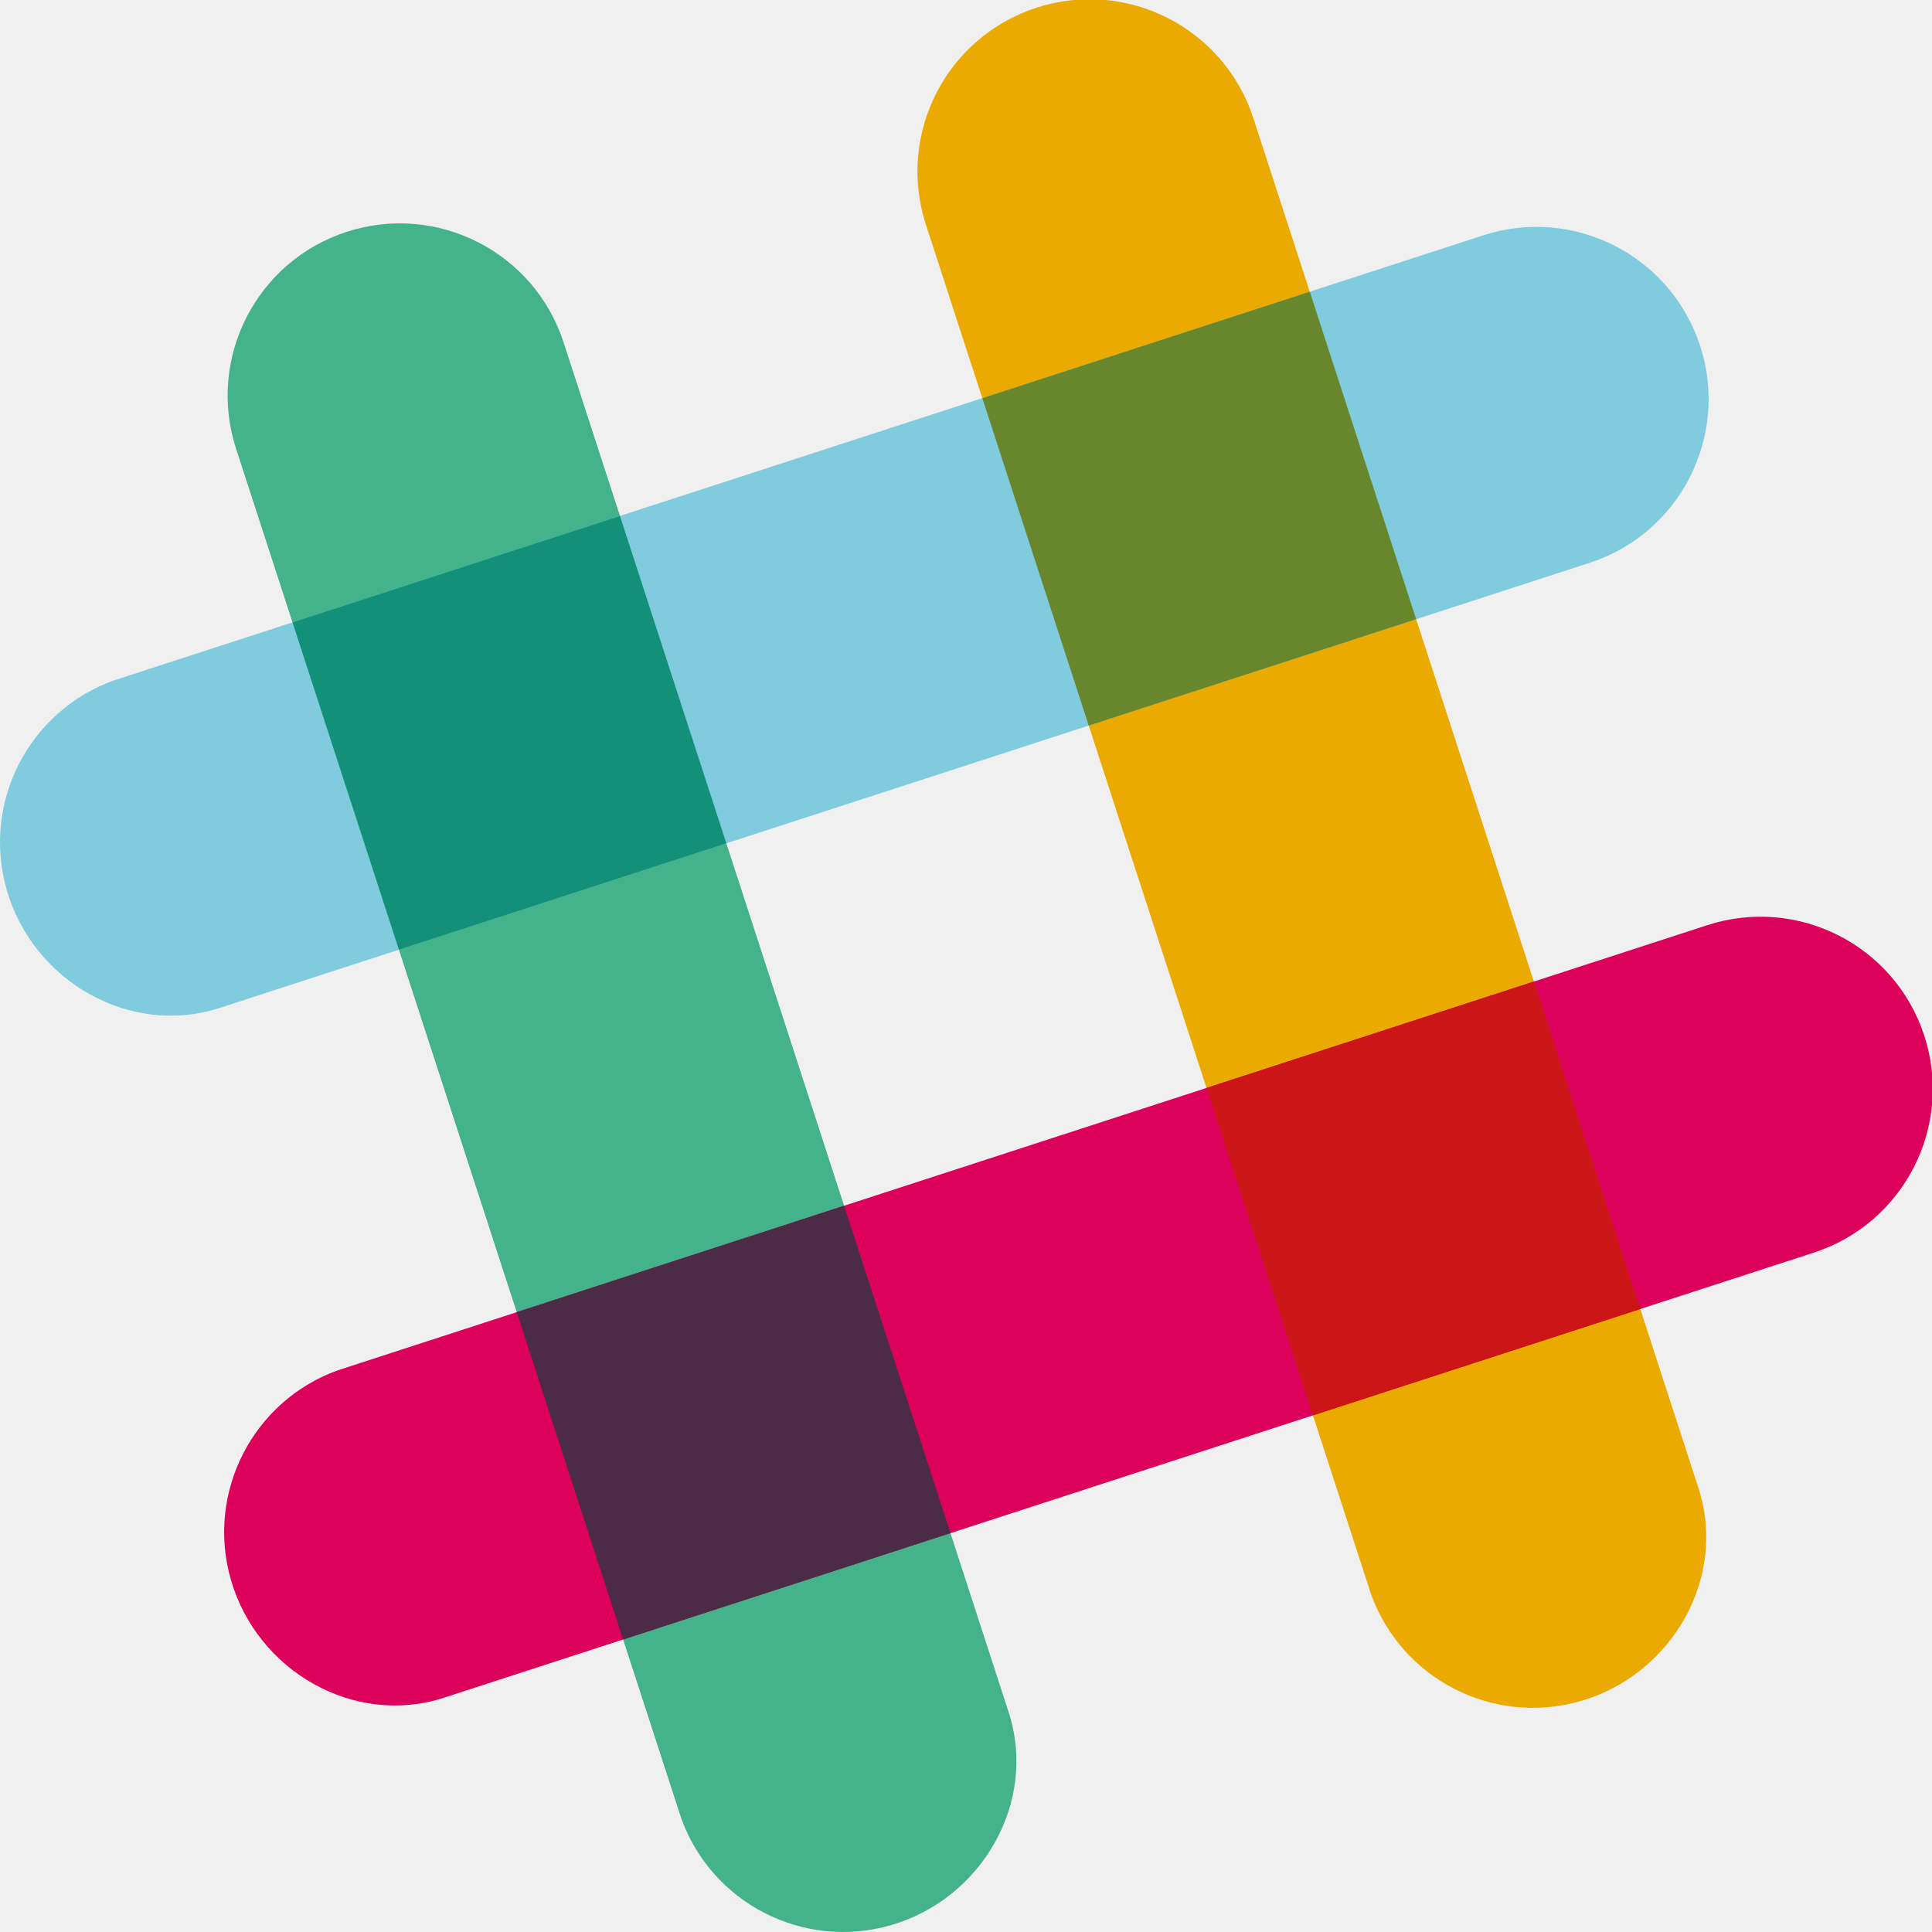
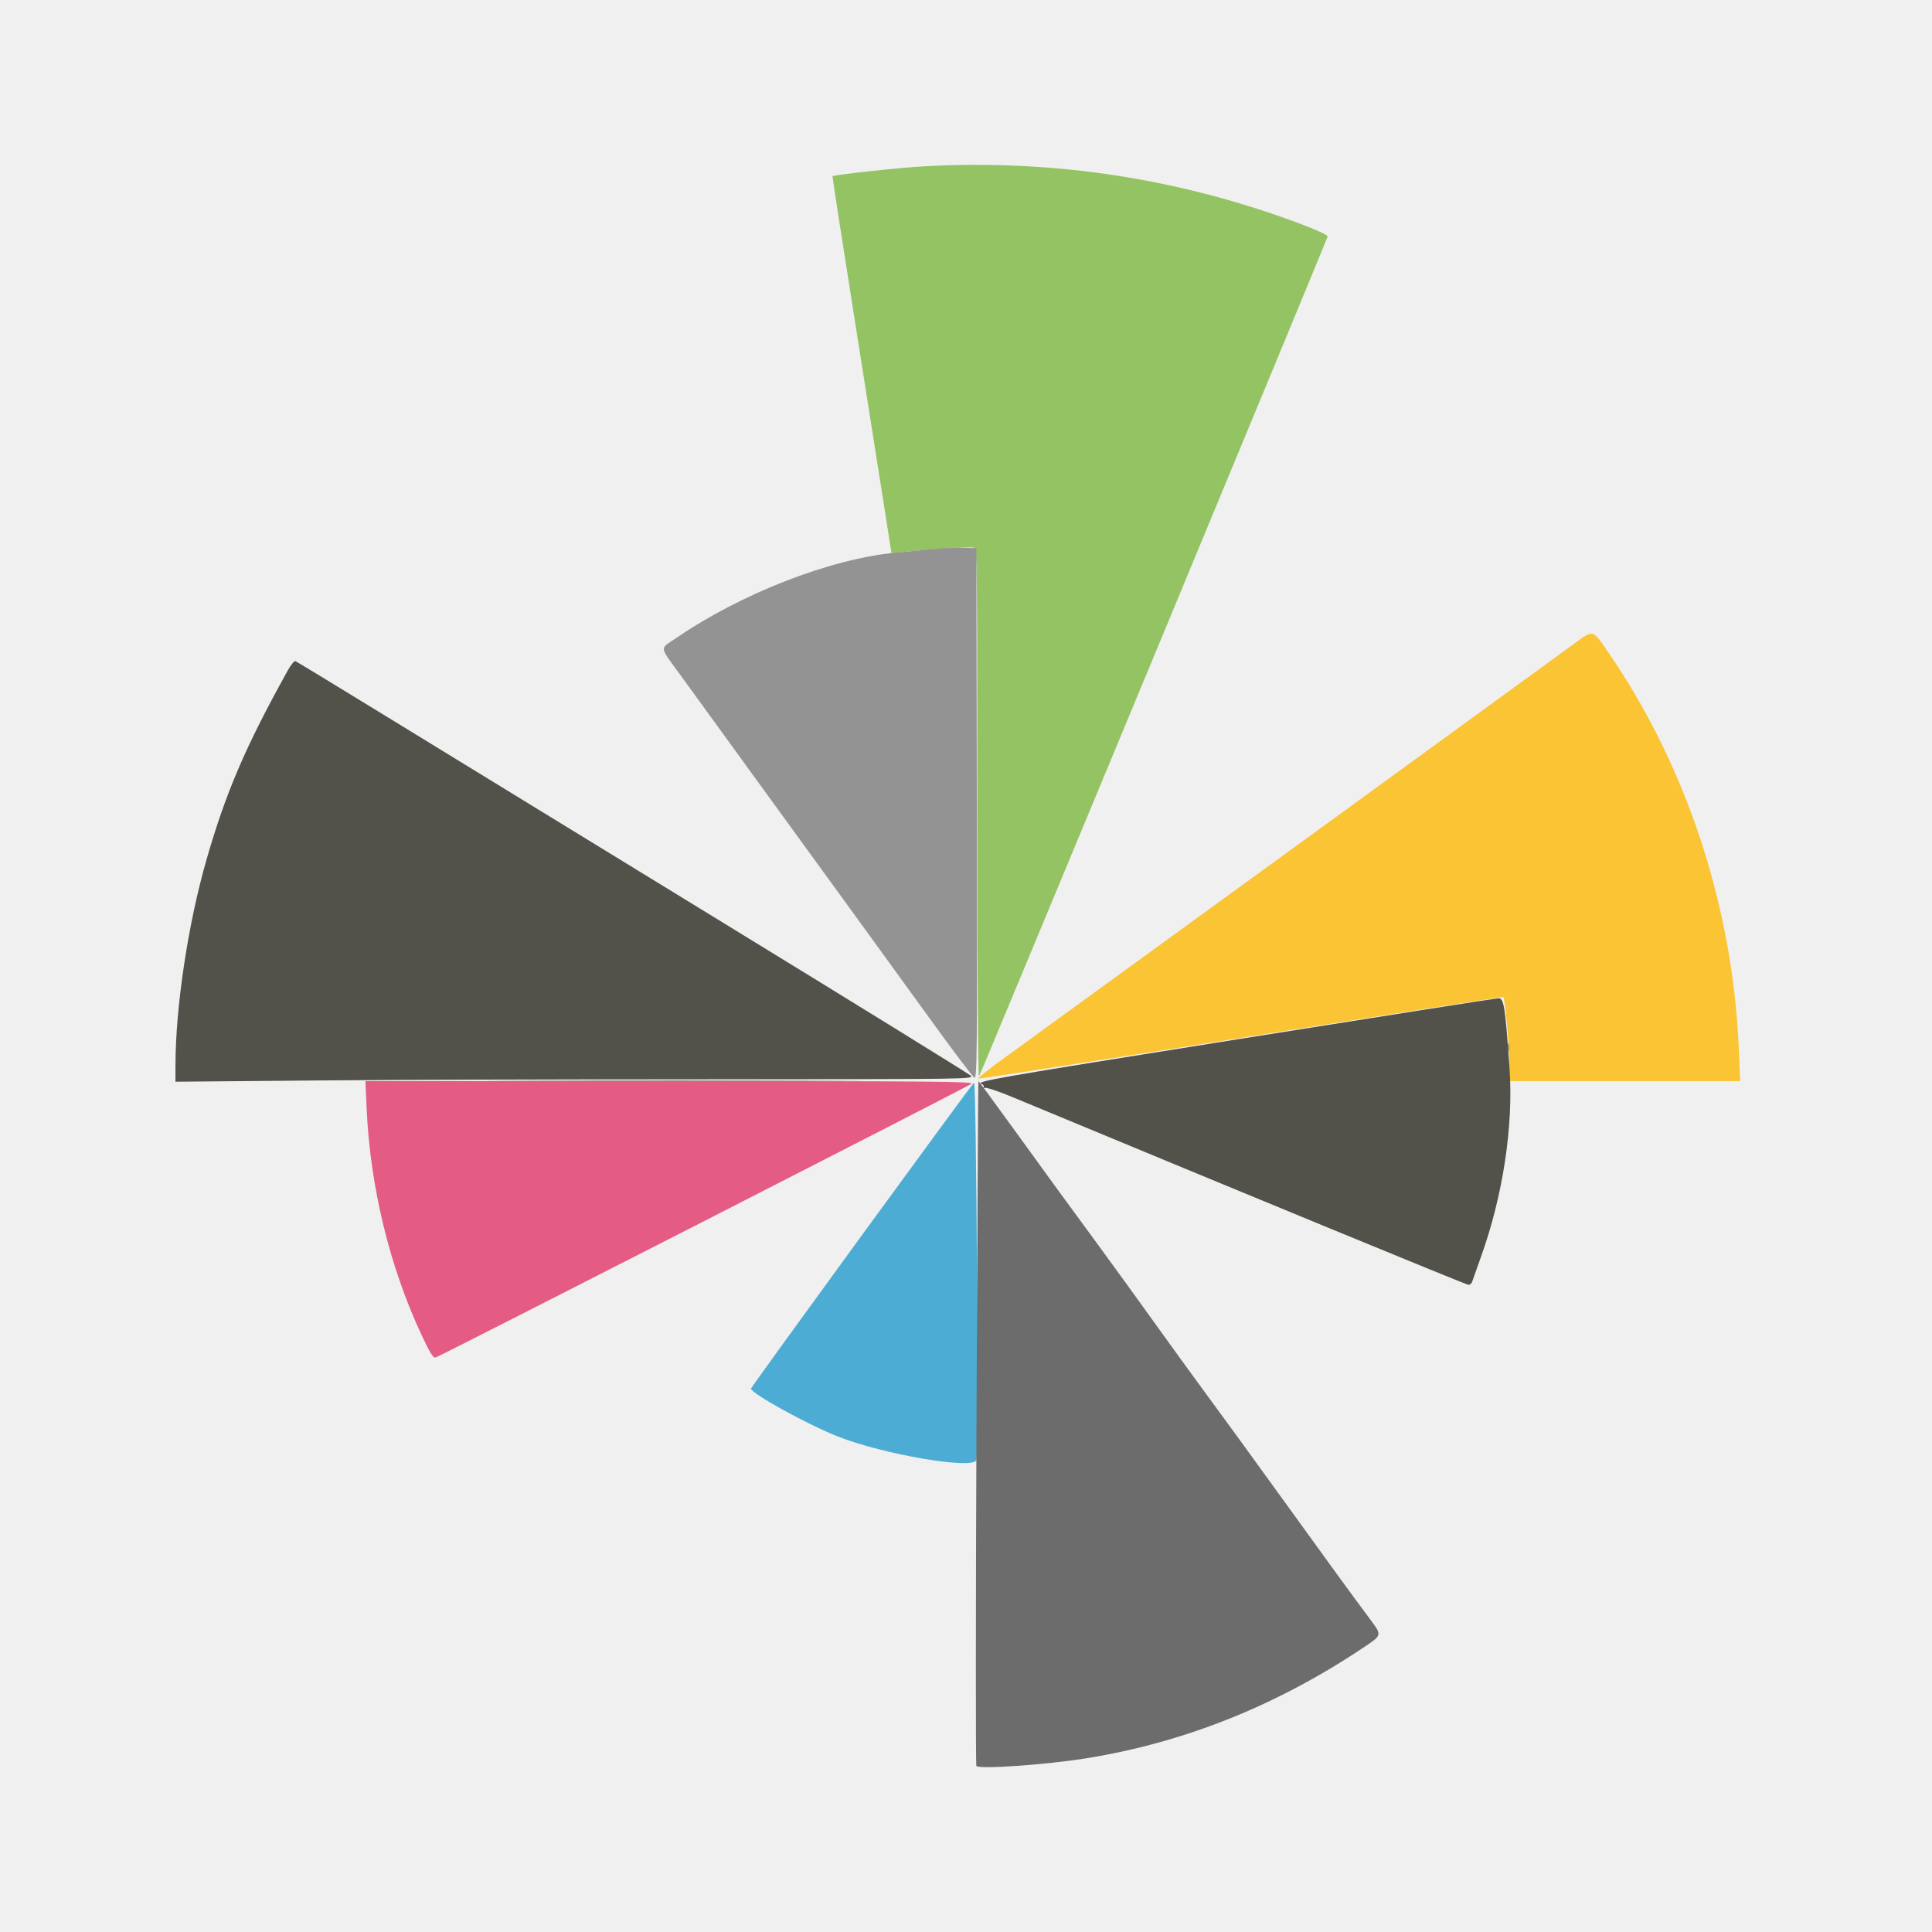
- <svg xmlns="http://www.w3.org/2000/svg" xmlns:xlink="http://www.w3.org/1999/xlink" width="80px" height="80px" viewBox="0 0 80 80" version="1.1">
-   <defs>
-     <polyline id="path-1" points="0 0.968 80.032 0.968 80.032 81 0 81" />
-     <polyline id="path-3" points="0 0.968 80.032 0.968 80.032 81 0 81" />
-   </defs>
-   <g id="icons" stroke="none" stroke-width="1" fill="none" fill-rule="evenodd">
-     <g id="slack">
-       <g id="Page-1" transform="translate(0, -1)">
-         <g id="Group-3">
-           <mask id="mask-2" fill="white">
-             <use xlink:href="#path-1" />
-           </mask>
-           <g id="Clip-2" />
-           <path d="M51.9,5.897 C50.684,2.152 46.662,0.103 42.918,1.319 C39.173,2.536 37.124,6.558 38.34,10.303 L56.775,67.02 C58.04,70.518 61.819,72.483 65.446,71.439 C69.23,70.35 71.537,66.331 70.329,62.615 C70.284,62.474 51.9,5.897 51.9,5.897" id="Fill-1" fill="#EAAA00" mask="url(#mask-2)" />
-         </g>
-         <path d="M23.337,15.178 C22.121,11.433 18.098,9.384 14.354,10.6 C10.609,11.817 8.56,15.839 9.776,19.584 L28.211,76.3 C29.476,79.799 33.256,81.764 36.883,80.72 C40.666,79.631 42.973,75.612 41.765,71.895 C41.72,71.755 23.337,15.178 23.337,15.178" id="Fill-4" fill="#44B28A" />
-         <g id="Group-8">
-           <mask id="mask-4" fill="white">
-             <use xlink:href="#path-3" />
-           </mask>
-           <g id="Clip-7" />
-           <path d="M75.103,52.869 C78.848,51.653 80.897,47.631 79.681,43.887 C78.464,40.142 74.442,38.093 70.697,39.309 L13.98,57.744 C10.482,59.009 8.517,62.788 9.561,66.415 C10.65,70.199 14.669,72.506 18.385,71.298 C18.526,71.253 75.103,52.869 75.103,52.869" id="Fill-6" fill="#DC015B" mask="url(#mask-4)" />
-         </g>
-         <path d="M25.802,68.888 C29.493,67.689 34.252,66.143 39.357,64.483 C38.158,60.792 36.612,56.033 34.952,50.927 L21.396,55.333 L25.802,68.888 Z" id="Fill-9" fill="#4C2B47" />
-         <path d="M54.365,59.607 C59.49,57.942 64.253,56.395 67.921,55.202 C66.721,51.511 65.174,46.751 63.515,41.643 L49.959,46.049 L54.365,59.607 Z" id="Fill-11" fill="#CB1517" />
-         <path d="M65.822,24.306 C69.567,23.09 71.616,19.067 70.4,15.323 C69.183,11.578 65.161,9.529 61.416,10.745 L4.7,29.18 C1.201,30.445 -0.764,34.225 0.28,37.852 C1.369,41.635 5.388,43.942 9.105,42.734 C9.245,42.689 65.822,24.306 65.822,24.306" id="Fill-13" fill="#80CBDE" />
-         <path d="M16.518,40.326 C20.211,39.126 24.97,37.58 30.076,35.921 C28.411,30.795 26.864,26.031 25.671,22.364 L12.112,26.77 L16.518,40.326 Z" id="Fill-15" fill="#139078" />
-         <path d="M45.082,31.045 C50.207,29.379 54.972,27.831 58.64,26.64 C56.974,21.513 55.426,16.748 54.235,13.079 L40.676,17.487 L45.082,31.045 Z" id="Fill-17" fill="#68862C" />
-       </g>
-     </g>
+ <svg xmlns="http://www.w3.org/2000/svg" id="svg" version="1.1" width="400" height="400" viewBox="0 0 400 400">
+   <g id="svgg">
+     <path id="path0" d="M191.406 34.427 C 186.273 34.704,172.675 36.179,172.362 36.492 C 172.308 36.547,174.377 49.936,176.961 66.245 C 179.545 82.554,182.314 100.091,183.115 105.215 L 184.570 114.532 186.523 114.320 C 191.913 113.734,201.109 113.174,201.688 113.396 C 202.298 113.630,202.344 117.489,202.344 168.425 C 202.344 201.724,202.484 223.058,202.703 222.832 C 202.953 222.573,272.906 54.065,274.874 48.980 C 274.972 48.727,272.883 47.728,269.845 46.577 C 244.628 37.018,218.460 32.965,191.406 34.427 " stroke="none" fill="#94c363" fill-rule="evenodd" />
+     <path id="path1" d="M325.781 133.363 C 323.192 135.287,232.324 201.345,207.252 219.530 C 204.473 221.545,202.367 223.250,202.571 223.318 C 202.776 223.386,227.283 219.585,257.031 214.872 C 286.780 210.158,311.177 206.359,311.247 206.429 C 311.594 206.776,312.477 216.312,312.488 219.824 L 312.500 223.828 336.389 223.828 L 360.277 223.828 360.015 217.420 C 358.794 187.639,349.135 158.384,332.671 134.605 C 329.683 130.289,329.872 130.323,325.781 133.363 " stroke="none" fill="#fbc434" fill-rule="evenodd" />
+     <path id="path2" d="M75.903 229.395 C 76.614 245.670,80.700 262.456,87.412 276.677 C 89.100 280.253,89.724 281.231,90.203 281.050 C 91.844 280.430,200.661 224.845,201.158 224.372 C 201.647 223.907,192.585 223.828,138.695 223.828 L 75.660 223.828 75.903 229.395 " stroke="none" fill="#e45c84" fill-rule="evenodd" />
+     <path id="path3" d="M59.603 138.772 C 50.863 154.490,46.760 164.038,42.750 177.994 C 38.924 191.313,36.333 208.535,36.329 220.670 L 36.328 223.957 65.918 223.697 C 82.192 223.555,119.409 223.438,148.622 223.438 C 200.772 223.438,201.722 223.424,200.966 222.697 C 200.542 222.290,176.729 207.585,148.047 190.020 C 119.365 172.455,88.174 153.346,78.733 147.555 C 69.292 141.765,61.381 136.959,61.155 136.876 C 60.928 136.792,60.230 137.646,59.603 138.772 M256.180 215.179 C 205.188 223.313,201.838 223.899,203.262 224.446 C 203.614 224.581,203.788 224.876,203.648 225.101 C 203.498 225.344,203.583 225.395,203.857 225.226 C 204.112 225.068,206.644 225.905,209.484 227.085 C 259.069 247.680,303.604 266.016,304.040 266.016 C 304.346 266.016,304.692 265.708,304.809 265.332 C 304.926 264.956,305.745 262.640,306.629 260.185 C 311.175 247.565,313.372 233.013,312.528 221.115 C 311.606 208.124,311.367 206.635,310.203 206.683 C 309.640 206.706,285.330 210.530,256.180 215.179 " stroke="none" fill="#52524a" fill-rule="evenodd" />
+     <path id="path4" d="M192.969 113.691 C 191.143 113.864,187.745 114.191,185.418 114.418 C 171.774 115.747,153.375 122.916,139.941 132.138 C 136.490 134.507,136.337 133.539,141.223 140.249 C 143.485 143.356,146.033 146.865,146.884 148.047 C 148.802 150.709,149.736 151.995,157.990 163.350 C 170.372 180.384,175.583 187.556,176.953 189.446 C 177.705 190.484,180.023 193.679,182.103 196.545 C 184.184 199.412,189.318 206.493,193.513 212.280 C 197.708 218.068,201.412 222.955,201.743 223.140 C 202.286 223.444,202.337 217.965,202.247 168.477 L 202.148 113.477 199.219 113.426 C 197.607 113.398,194.795 113.517,192.969 113.691 " stroke="none" fill="#949393" fill-rule="evenodd" />
+     <path id="path5" d="M201.666 224.154 C 201.188 224.450,155.496 287.126,155.486 287.500 C 155.461 288.470,167.166 294.925,173.438 297.399 C 182.911 301.136,201.383 304.293,202.141 302.305 C 202.627 301.031,202.158 223.850,201.666 224.154 " stroke="none" fill="#4cacd4" fill-rule="evenodd" />
+     <path id="path6" d="M202.170 294.511 C 202.011 333.386,201.999 365.384,202.143 365.616 C 202.600 366.356,216.640 365.377,225.000 364.021 C 245.563 360.688,264.752 352.952,282.978 340.648 C 286.007 338.603,286.040 338.425,283.909 335.583 C 283.008 334.381,281.470 332.302,280.491 330.962 C 279.512 329.622,277.906 327.424,276.922 326.079 C 275.939 324.734,271.388 318.447,266.809 312.109 C 262.230 305.771,257.806 299.663,256.976 298.535 C 256.147 297.407,254.801 295.562,253.985 294.434 C 253.169 293.306,251.526 291.064,250.335 289.453 C 248.024 286.327,240.702 276.232,239.038 273.878 C 237.542 271.761,229.869 261.163,227.407 257.813 C 220.303 248.145,218.363 245.483,210.397 234.473 C 206.162 228.618,202.643 223.828,202.577 223.828 C 202.512 223.828,202.329 255.635,202.170 294.511 " stroke="none" fill="#6c6c6c" fill-rule="evenodd" />
+     <path id="path7" d="M312.208 216.992 C 312.212 217.852,312.292 218.157,312.386 217.671 C 312.479 217.185,312.476 216.482,312.378 216.109 C 312.280 215.735,312.204 216.133,312.208 216.992 M107.941 223.730 C 125.521 223.787,154.174 223.787,171.613 223.730 C 189.052 223.674,174.668 223.628,139.648 223.628 C 104.629 223.628,90.361 223.674,107.941 223.730 " stroke="none" fill="#79745a" fill-rule="evenodd" />
  </g>
</svg>
